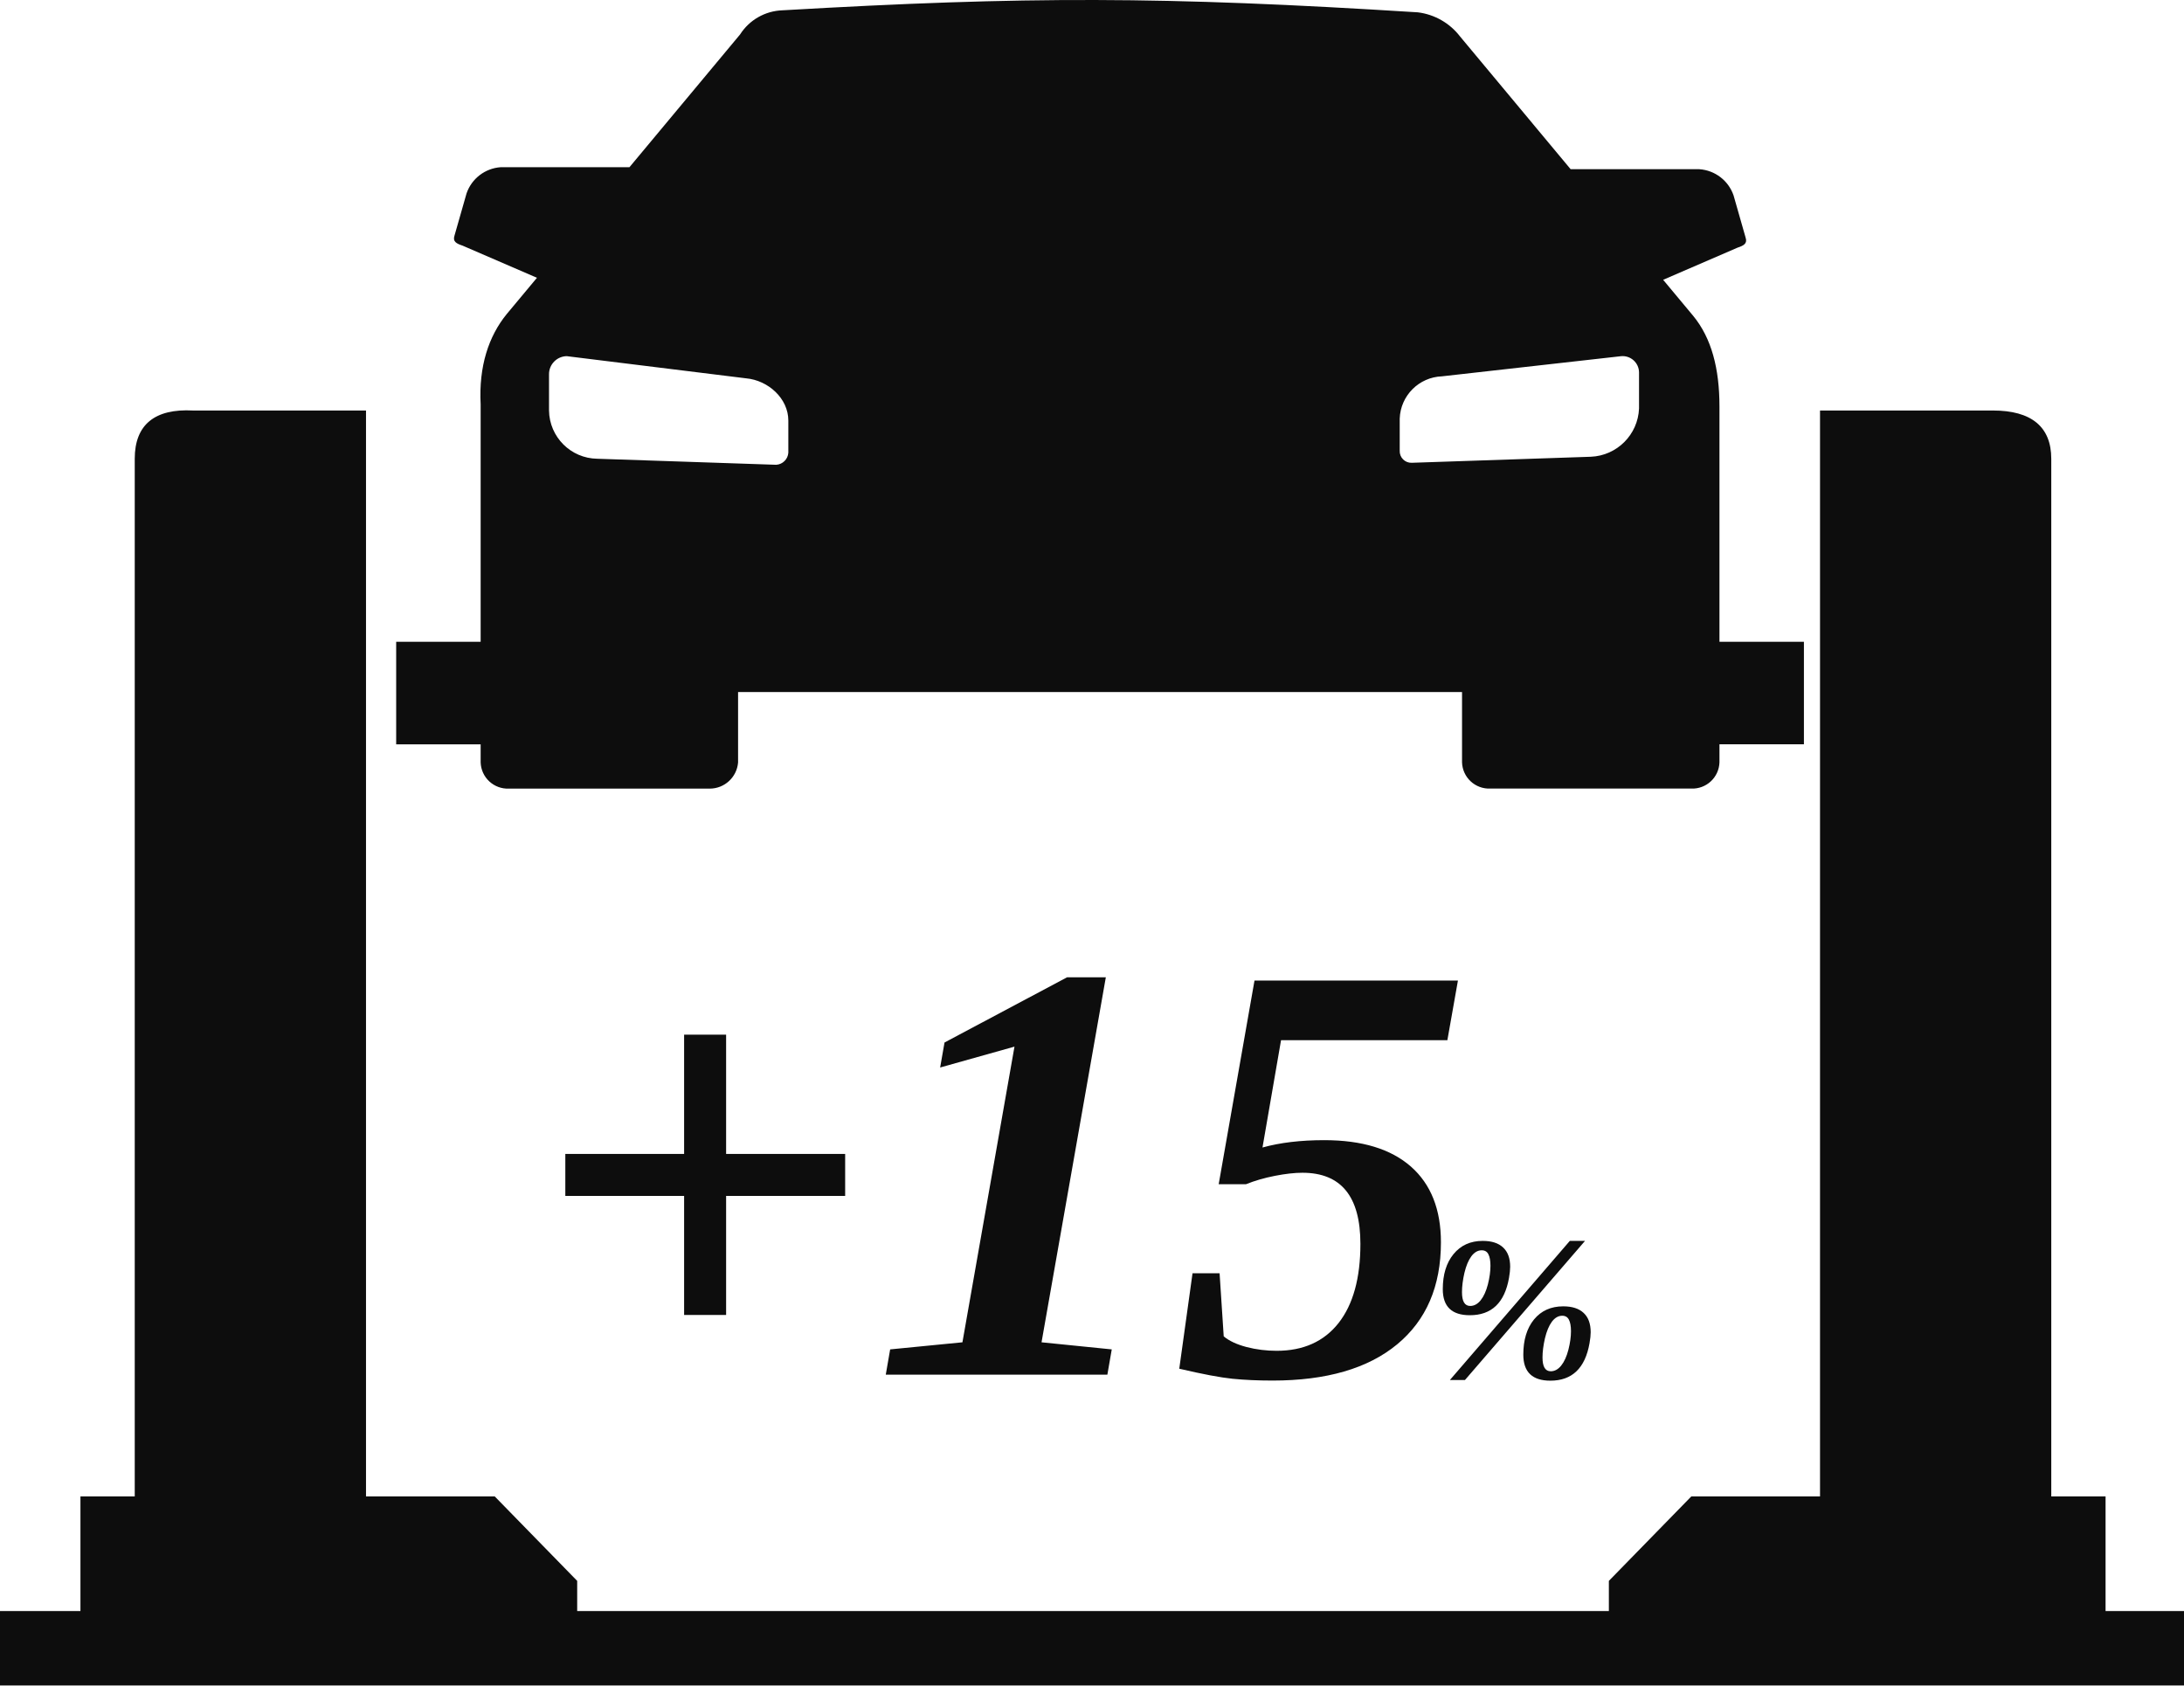
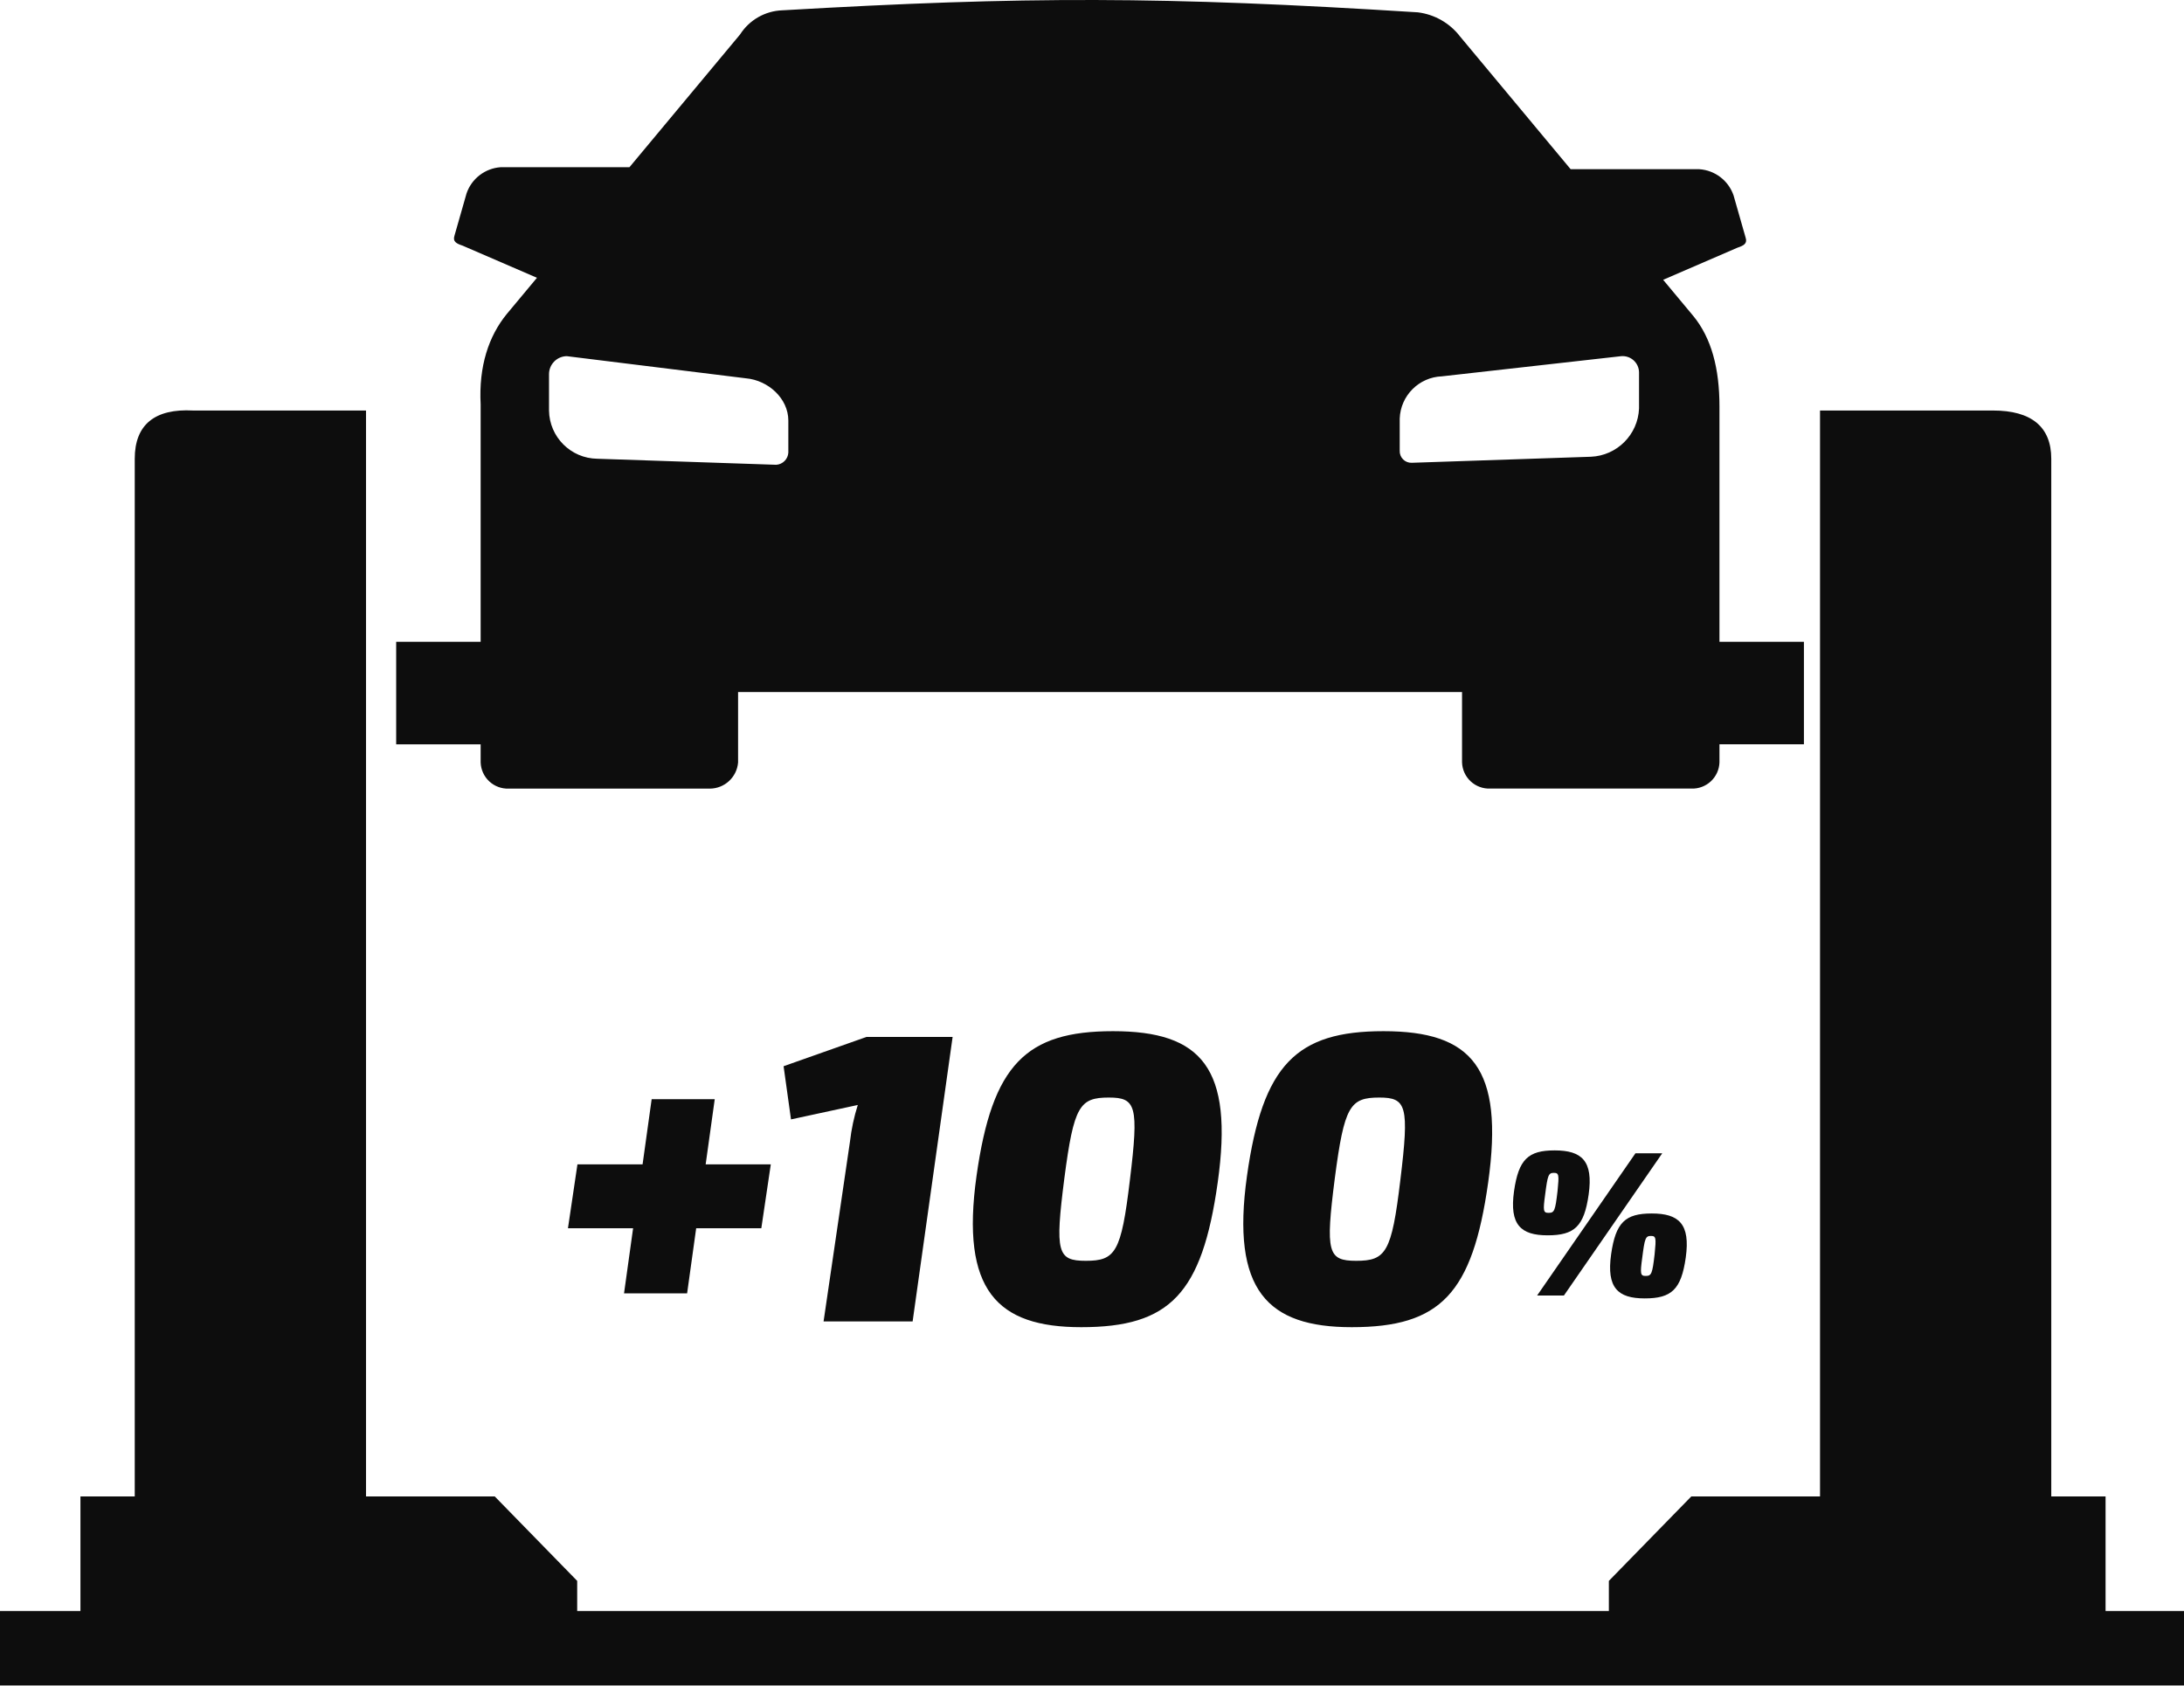
<svg xmlns="http://www.w3.org/2000/svg" viewBox="0 0 264.87 204.416">
  <defs>
-     <style>.a,.b,.c{fill:#0d0d0d;}.a{fill-rule:evenodd;}.b{font-size:73px;}.b,.c{font-family:Exo2.0-BlackItalic, "Exo 2.0";font-weight:800;font-style:italic;}.c{font-size:25px;}</style>
+     <style>.a,.b{fill:#0d0d0d;}.a{fill-rule:evenodd;}</style>
  </defs>
-   <g transform="translate(996.081 -4161.738)">
-     <path class="a" d="M1242.375,15.938a6.352,6.352,0,0,0-5.121,2.927l-13.415,16.1H1208.23a4.724,4.724,0,0,0-4.146,3.171l-1.463,5.122c-.244.732.244.976.976,1.219l9.024,3.9-3.659,4.39c-2.195,2.683-3.414,6.341-3.17,10.975v28.78h-10.244V104.96h10.244v2.2a3.286,3.286,0,0,0,3.415,3.171h24.39a3.452,3.452,0,0,0,3.415-3.171V98.619h87.8v8.536a3.286,3.286,0,0,0,3.415,3.171h24.39a3.286,3.286,0,0,0,3.415-3.171v-2.2h10.243V92.521h-10.243V63.986c0-4.634-.976-8.292-3.171-10.975l-3.658-4.39,9.024-3.9c.732-.244,1.219-.488.976-1.219l-1.463-5.122a4.724,4.724,0,0,0-4.146-3.171h-15.609l-13.415-16.1a7.633,7.633,0,0,0-5.121-2.927c-30.975-1.951-47.561-1.951-77.072-.244Zm-94.631,194.141h9.512v-13.9h6.585V70.327c0-4.146,2.439-6.1,7.073-5.853h20.975v131.7H1207.5l10,10.244v3.658h125.119v-3.658l10-10.244h15.609V64.474H1389.2c4.634,0,7.073,1.951,7.073,5.853v125.85h6.585v13.9h9.512V219.1H1147.5v-9.024Zm68.534-152.191,21.708,2.683c2.682.244,5.121,2.439,5.121,5.122v3.9a1.574,1.574,0,0,1-1.463,1.463l-21.707-.732a5.935,5.935,0,0,1-5.854-5.853v-4.39a2.186,2.186,0,0,1,2.195-2.2Zm127.8,0a1.993,1.993,0,0,1,2.2,1.951v4.39a6.106,6.106,0,0,1-5.854,5.853l-21.707.732a1.406,1.406,0,0,1-1.463-1.463v-3.9a5.317,5.317,0,0,1,5.122-5.122Z" transform="translate(-2143.581 4147.051)" />
-     <g transform="translate(-1890.973 341.455)">
-       <text class="b" transform="translate(959 3987)">
-         <tspan x="0" y="0">+15</tspan>
-       </text>
-       <text class="c" transform="translate(1068.26 3987.404)">
-         <tspan x="0" y="0">%</tspan>
-       </text>
+   <g transform="translate(-1687.919 -5579.738)">
+     <path class="a" d="M1242.375,15.938a6.352,6.352,0,0,0-5.121,2.927l-13.415,16.1H1208.23a4.724,4.724,0,0,0-4.146,3.171l-1.463,5.122c-.244.732.244.976.976,1.219l9.024,3.9-3.659,4.39c-2.195,2.683-3.414,6.341-3.17,10.975v28.78h-10.244V104.96h10.244v2.2a3.286,3.286,0,0,0,3.415,3.171h24.39a3.452,3.452,0,0,0,3.415-3.171V98.619h87.8v8.536a3.286,3.286,0,0,0,3.415,3.171h24.39a3.286,3.286,0,0,0,3.415-3.171v-2.2h10.243V92.521h-10.243V63.986c0-4.634-.976-8.292-3.171-10.975l-3.658-4.39,9.024-3.9c.732-.244,1.219-.488.976-1.219l-1.463-5.122a4.724,4.724,0,0,0-4.146-3.171h-15.609l-13.415-16.1a7.633,7.633,0,0,0-5.121-2.927c-30.975-1.951-47.561-1.951-77.072-.244Zm-94.631,194.141h9.512v-13.9h6.585V70.327c0-4.146,2.439-6.1,7.073-5.853h20.975v131.7H1207.5l10,10.244v3.658h125.119v-3.658l10-10.244h15.609V64.474H1389.2c4.634,0,7.073,1.951,7.073,5.853v125.85h6.585v13.9h9.512V219.1H1147.5v-9.024Zm68.534-152.191,21.708,2.683c2.682.244,5.121,2.439,5.121,5.122v3.9a1.574,1.574,0,0,1-1.463,1.463l-21.707-.732a5.935,5.935,0,0,1-5.854-5.853v-4.39a2.186,2.186,0,0,1,2.195-2.2Zm127.8,0a1.993,1.993,0,0,1,2.2,1.951v4.39a6.106,6.106,0,0,1-5.854,5.853l-21.707.732a1.406,1.406,0,0,1-1.463-1.463v-3.9a5.317,5.317,0,0,1,5.122-5.122Z" transform="translate(540.419 5565.051)" />
+     <g transform="translate(802.027 1753.455)">
+       <path class="b" d="M24.25-11.3l1.15-7.75H17.5l1.1-7.9H10.95l-1.1,7.9H1.95L.8-11.3H8.7L7.6-3.4h7.65l1.1-7.9ZM42.6,0l4.85-34.5H37L26.95-30.95l.9,6.45,8.1-1.75A23.577,23.577,0,0,0,35-21.8L31.8,0ZM66.9-35.2c-10.55,0-14.65,4.05-16.55,17.55C48.4-3.75,52.85.7,63.05.7,73.8.7,77.7-3.35,79.6-16.85,81.55-30.75,77.65-35.2,66.9-35.2Zm-.5,8.05c3.3,0,3.65,1,2.55,10-1.05,8.8-1.75,9.8-5.35,9.8-3.45,0-3.75-1-2.6-10C62.15-26.15,62.85-27.15,66.4-27.15ZM99.7-35.2c-10.55,0-14.65,4.05-16.55,17.55C81.2-3.75,85.65.7,95.85.7,106.6.7,110.5-3.35,112.4-16.85,114.35-30.75,110.45-35.2,99.7-35.2Zm-.5,8.05c3.3,0,3.65,1,2.55,10-1.05,8.8-1.75,9.8-5.35,9.8-3.45,0-3.75-1-2.6-10C94.95-26.15,95.65-27.15,99.2-27.15Z" transform="translate(953.973 3986.545)" />
+       <path class="b" d="M6.175-17.6c-3.2,0-4.375,1.075-4.925,4.95C.675-8.575,2.075-7.3,5.325-7.3S9.75-8.375,10.3-12.25C10.875-16.325,9.475-17.6,6.175-17.6ZM7.3,0,19.225-17.25h-3.25L4.05,0ZM6.075-14.875c.625,0,.65.225.45,2.225C6.25-10.3,6.15-10.025,5.45-10.025c-.65,0-.7-.225-.425-2.225C5.325-14.6,5.425-14.875,6.075-14.875ZM17.95-9.95c-3.2,0-4.375,1.075-4.925,4.95C12.45-.925,13.85.35,17.1.35S21.525-.725,22.075-4.6C22.65-8.675,21.25-9.95,17.95-9.95Zm-.1,2.725c.625,0,.65.225.45,2.225-.275,2.35-.375,2.625-1.075,2.625-.65,0-.7-.225-.425-2.225C17.1-6.95,17.2-7.225,17.85-7.225Z" transform="translate(1068.26 3983.404)" />
    </g>
  </g>
</svg>
